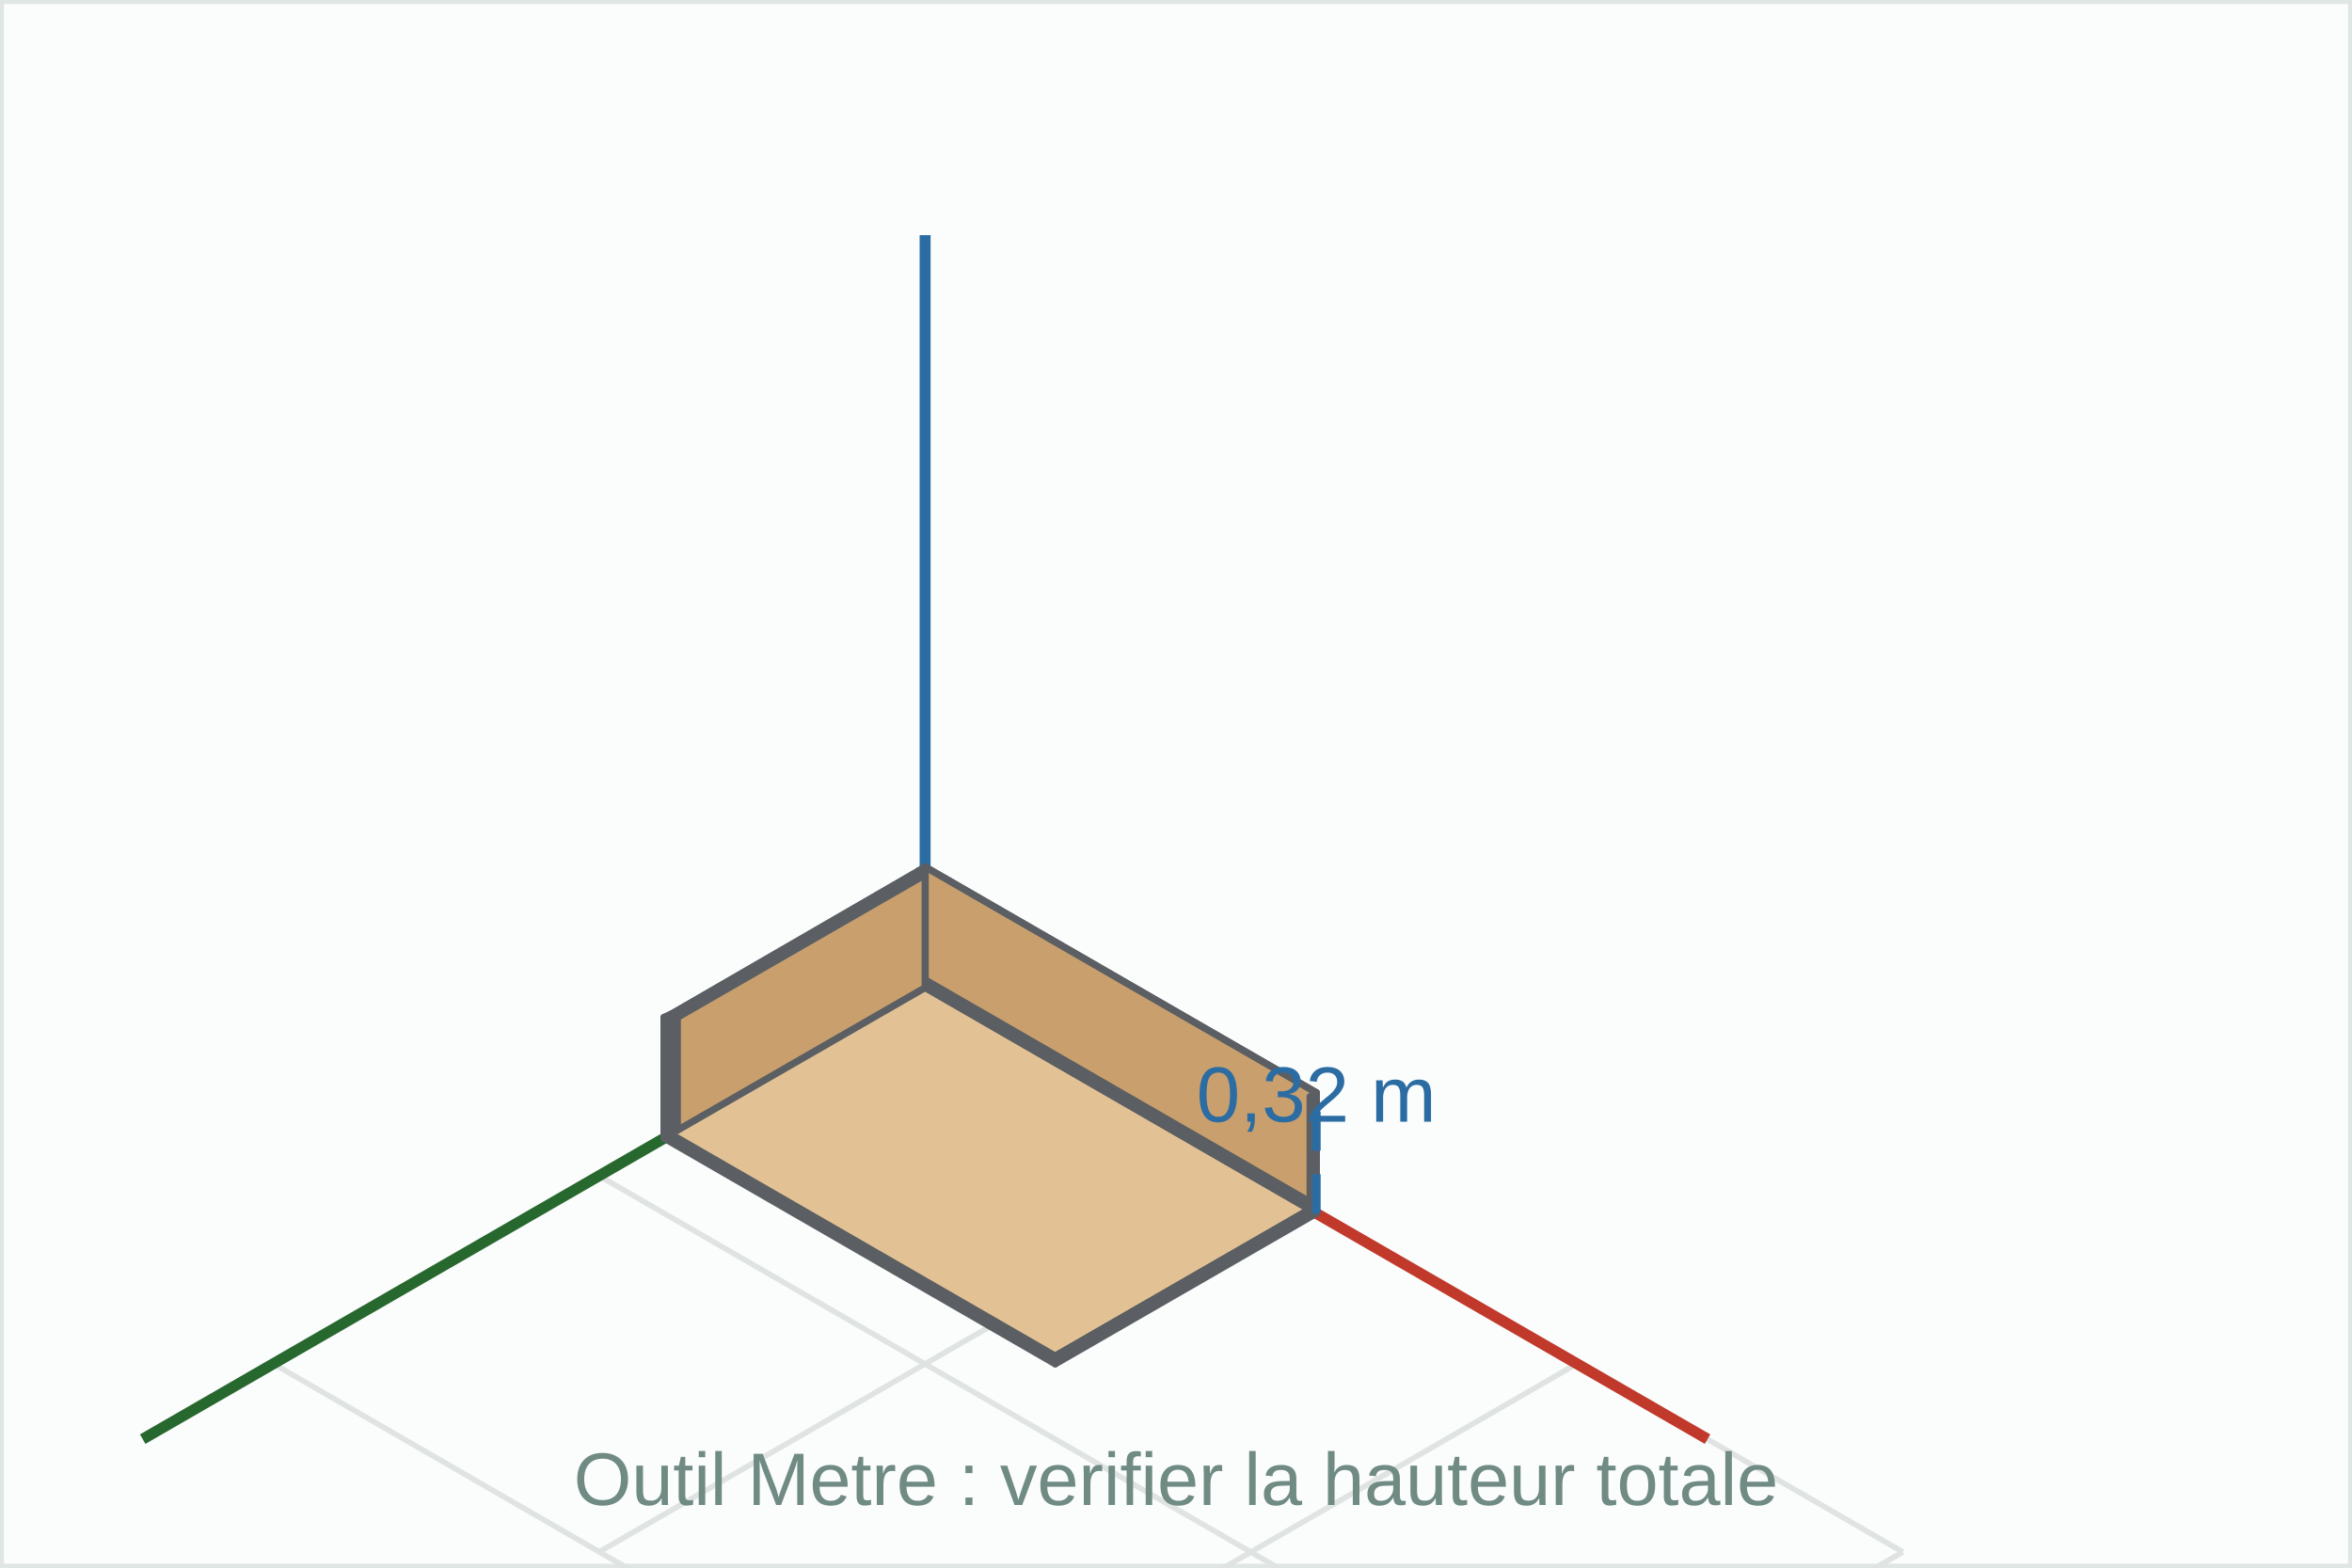
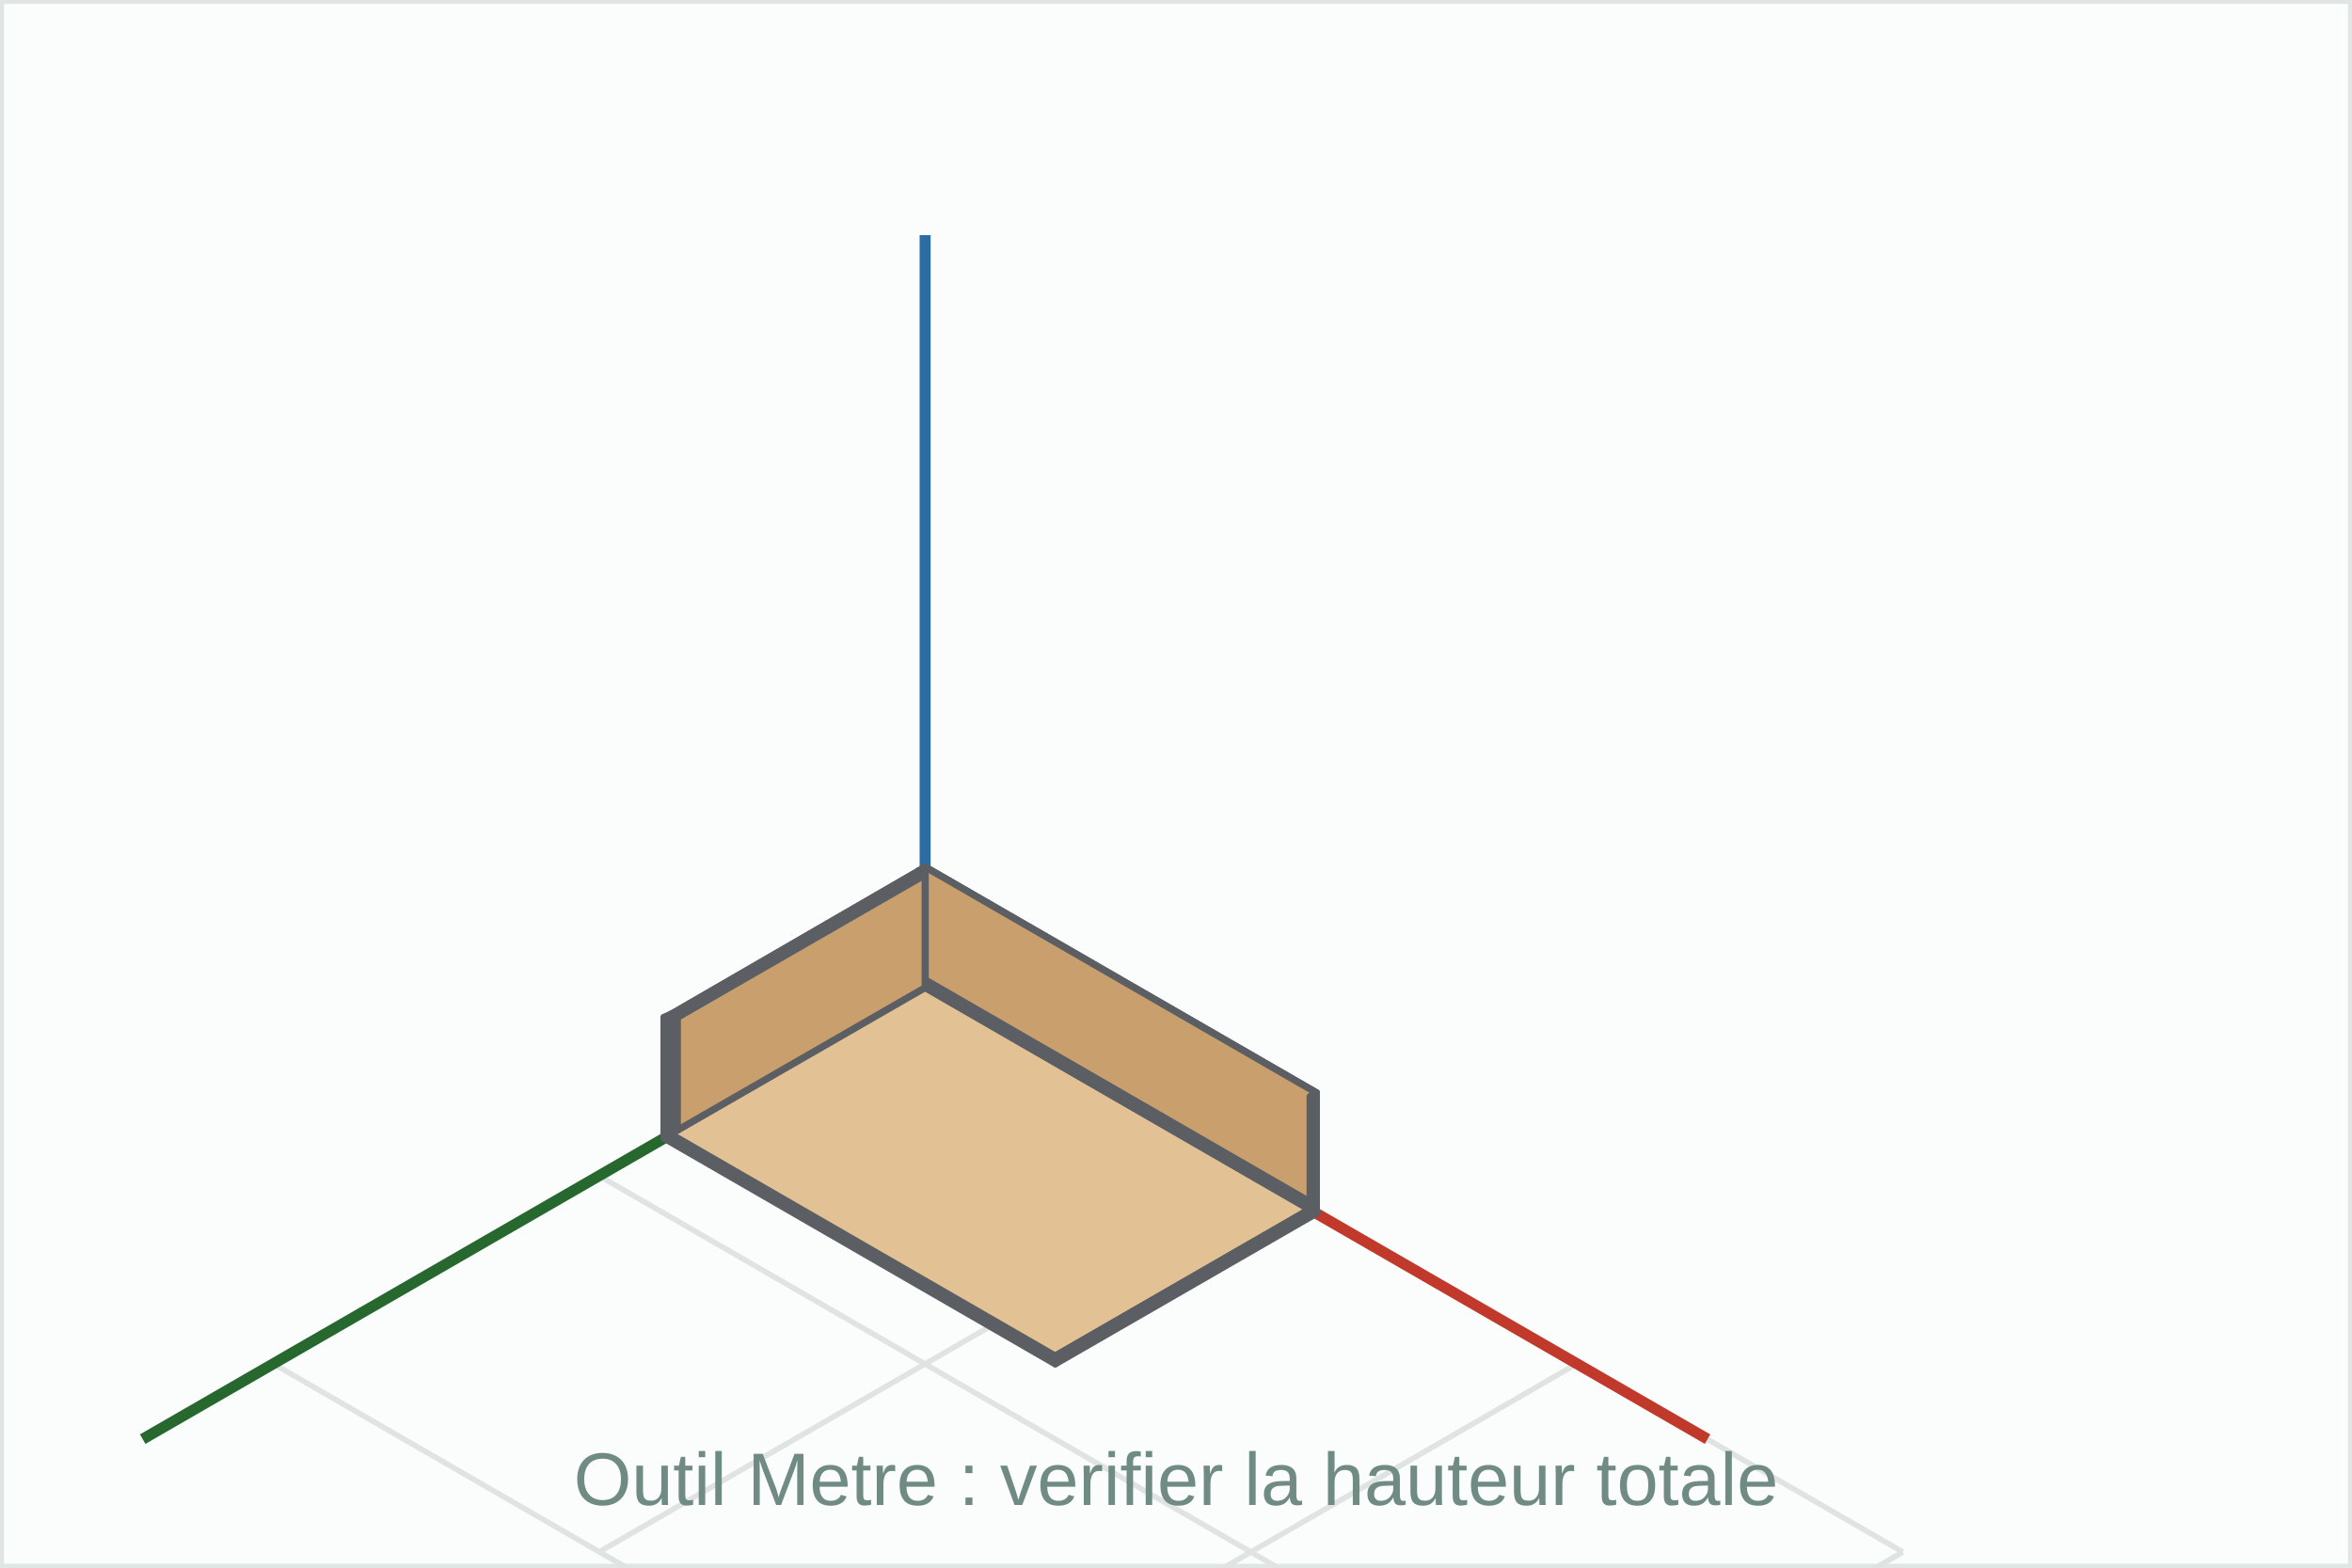
<svg xmlns="http://www.w3.org/2000/svg" viewBox="0 0 300 200" width="300" height="200">
  <rect width="300" height="200" fill="#fbfcfc" stroke="#dfe6e3" />
  <line x1="118.0" y1="126.0" x2="34.9" y2="174.0" stroke="#dfe3e2" stroke-width="0.7" />
  <line x1="159.6" y1="150.0" x2="76.4" y2="198.0" stroke="#dfe3e2" stroke-width="0.7" />
  <line x1="201.1" y1="174.0" x2="118.0" y2="222.0" stroke="#dfe3e2" stroke-width="0.7" />
  <line x1="242.7" y1="198.0" x2="159.6" y2="246.0" stroke="#dfe3e2" stroke-width="0.7" />
  <line x1="118.0" y1="126.0" x2="242.7" y2="198.0" stroke="#dfe3e2" stroke-width="0.7" />
  <line x1="76.4" y1="150.0" x2="201.1" y2="222.0" stroke="#dfe3e2" stroke-width="0.7" />
  <line x1="34.9" y1="174.0" x2="159.6" y2="246.0" stroke="#dfe3e2" stroke-width="0.7" />
  <line x1="118.0" y1="126.0" x2="217.8" y2="183.6" stroke="#c0392b" stroke-width="1.4" />
  <line x1="118.0" y1="126.0" x2="18.2" y2="183.6" stroke="#27682f" stroke-width="1.4" />
  <line x1="118.0" y1="126.0" x2="118.0" y2="30.0" stroke="#2b6ca3" stroke-width="1.4" />
  <polygon points="134.6,172.1 135.5,172.6 135.5,158.2 134.6,157.7" fill="#a8814f" fill-opacity="1.00" stroke="#5b5f63" stroke-width="0.9" stroke-linejoin="round" />
  <polygon points="166.2,153.8 134.6,172.1 134.6,157.7 166.2,139.4" fill="#a8814f" fill-opacity="1.00" stroke="#5b5f63" stroke-width="0.9" stroke-linejoin="round" />
  <polygon points="166.2,139.4 167.1,139.9 135.5,158.2 134.6,157.7" fill="#e2c295" fill-opacity="1.00" stroke="#5b5f63" stroke-width="0.9" stroke-linejoin="round" />
  <polygon points="166.2,153.8 167.1,154.3 167.1,139.9 166.2,139.4" fill="#c9a06d" fill-opacity="1.00" stroke="#5b5f63" stroke-width="0.9" stroke-linejoin="round" />
  <polygon points="167.1,154.3 135.5,172.6 135.5,158.2 167.1,139.9" fill="#c9a06d" fill-opacity="1.00" stroke="#5b5f63" stroke-width="0.9" stroke-linejoin="round" />
  <polygon points="84.7,144.2 134.6,173.0 134.6,158.6 84.7,129.8" fill="#a8814f" fill-opacity="1.00" stroke="#5b5f63" stroke-width="0.9" stroke-linejoin="round" />
  <polygon points="85.6,143.8 84.7,144.2 84.7,129.8 85.6,129.4" fill="#a8814f" fill-opacity="1.00" stroke="#5b5f63" stroke-width="0.9" stroke-linejoin="round" />
  <polygon points="85.6,129.4 135.5,158.2 134.6,158.6 84.7,129.8" fill="#e2c295" fill-opacity="1.00" stroke="#5b5f63" stroke-width="0.9" stroke-linejoin="round" />
  <polygon points="85.6,143.8 135.5,172.6 135.5,158.2 85.6,129.4" fill="#c9a06d" fill-opacity="1.00" stroke="#5b5f63" stroke-width="0.9" stroke-linejoin="round" />
  <polygon points="135.5,172.6 134.6,173.0 134.6,158.6 135.5,158.2" fill="#c9a06d" fill-opacity="1.00" stroke="#5b5f63" stroke-width="0.9" stroke-linejoin="round" />
  <polygon points="84.7,145.2 134.6,174.0 134.6,173.0 84.7,144.2" fill="#a8814f" fill-opacity="1.00" stroke="#5b5f63" stroke-width="0.9" stroke-linejoin="round" />
  <polygon points="118.0,126.0 84.7,145.2 84.7,144.2 118.0,125.0" fill="#a8814f" fill-opacity="1.00" stroke="#5b5f63" stroke-width="0.9" stroke-linejoin="round" />
  <polygon points="118.0,125.0 167.9,153.8 134.6,173.0 84.7,144.2" fill="#e2c295" fill-opacity="1.00" stroke="#5b5f63" stroke-width="0.9" stroke-linejoin="round" />
  <polygon points="118.0,126.0 167.9,154.8 167.9,153.8 118.0,125.0" fill="#c9a06d" fill-opacity="1.00" stroke="#5b5f63" stroke-width="0.9" stroke-linejoin="round" />
  <polygon points="167.9,154.8 134.6,174.0 134.6,173.0 167.9,153.8" fill="#c9a06d" fill-opacity="1.00" stroke="#5b5f63" stroke-width="0.9" stroke-linejoin="round" />
  <polygon points="117.2,125.5 167.1,154.3 167.1,139.9 117.2,111.1" fill="#a8814f" fill-opacity="1.00" stroke="#5b5f63" stroke-width="0.9" stroke-linejoin="round" />
  <polygon points="118.0,125.0 117.2,125.5 117.2,111.1 118.0,110.6" fill="#a8814f" fill-opacity="1.00" stroke="#5b5f63" stroke-width="0.9" stroke-linejoin="round" />
  <polygon points="118.0,110.6 167.9,139.4 167.1,139.9 117.2,111.1" fill="#e2c295" fill-opacity="1.00" stroke="#5b5f63" stroke-width="0.9" stroke-linejoin="round" />
  <polygon points="118.0,125.0 167.9,153.8 167.9,139.4 118.0,110.6" fill="#c9a06d" fill-opacity="1.00" stroke="#5b5f63" stroke-width="0.9" stroke-linejoin="round" />
  <polygon points="167.9,153.8 167.1,154.3 167.1,139.9 167.9,139.4" fill="#c9a06d" fill-opacity="1.00" stroke="#5b5f63" stroke-width="0.9" stroke-linejoin="round" />
  <polygon points="85.6,143.8 86.4,144.2 86.4,129.8 85.6,129.4" fill="#a8814f" fill-opacity="1.00" stroke="#5b5f63" stroke-width="0.9" stroke-linejoin="round" />
  <polygon points="117.2,125.5 85.6,143.8 85.6,129.4 117.2,111.1" fill="#a8814f" fill-opacity="1.00" stroke="#5b5f63" stroke-width="0.9" stroke-linejoin="round" />
  <polygon points="117.2,111.1 118.0,111.6 86.4,129.8 85.6,129.4" fill="#e2c295" fill-opacity="1.00" stroke="#5b5f63" stroke-width="0.9" stroke-linejoin="round" />
  <polygon points="117.2,125.5 118.0,126.0 118.0,111.6 117.2,111.1" fill="#c9a06d" fill-opacity="1.00" stroke="#5b5f63" stroke-width="0.9" stroke-linejoin="round" />
  <polygon points="118.0,126.0 86.4,144.2 86.4,129.8 118.0,111.6" fill="#c9a06d" fill-opacity="1.00" stroke="#5b5f63" stroke-width="0.9" stroke-linejoin="round" />
-   <line x1="167.9" y1="154.8" x2="167.9" y2="139.4" stroke="#2b6ca3" stroke-width="1.1" stroke-dasharray="5 3" />
-   <text x="167.9" y="143.1" font-family="Arial" font-size="10" fill="#2b6ca3" text-anchor="middle">0,32 m</text>
  <text x="150.0" y="192.0" font-family="Arial" font-size="9.5" fill="#6f8b83" text-anchor="middle">Outil Metre : verifier la hauteur totale</text>
</svg>
